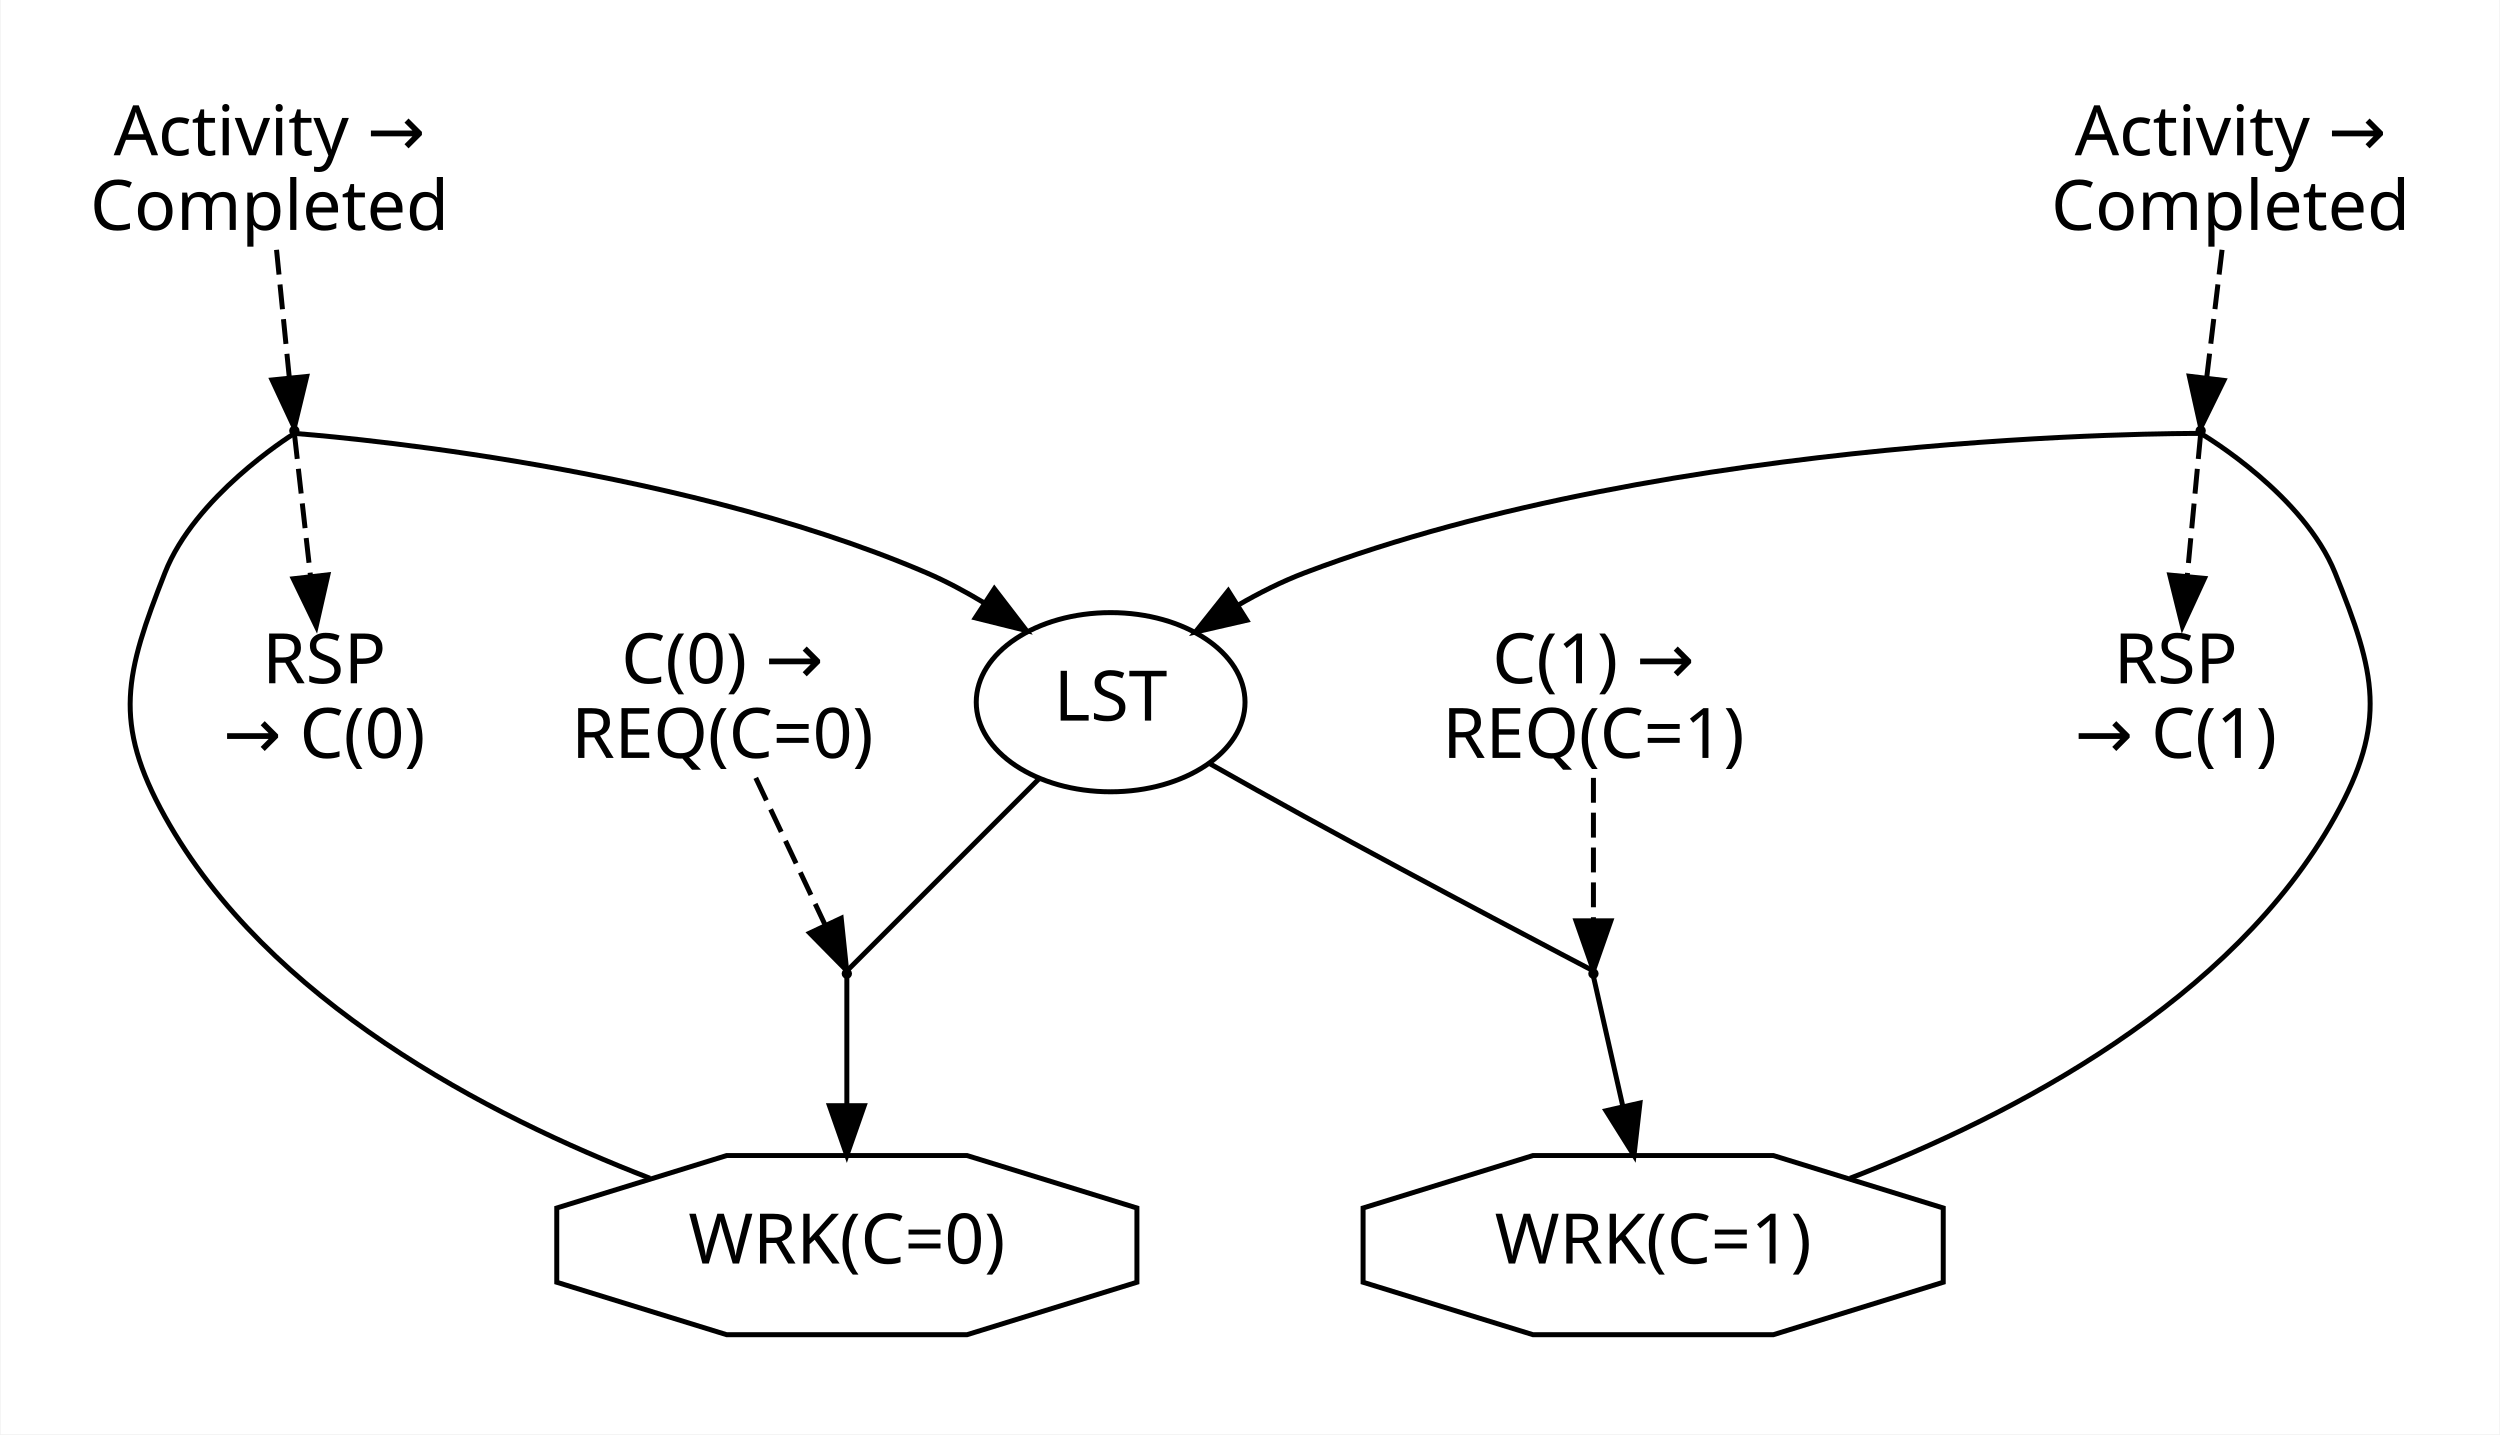
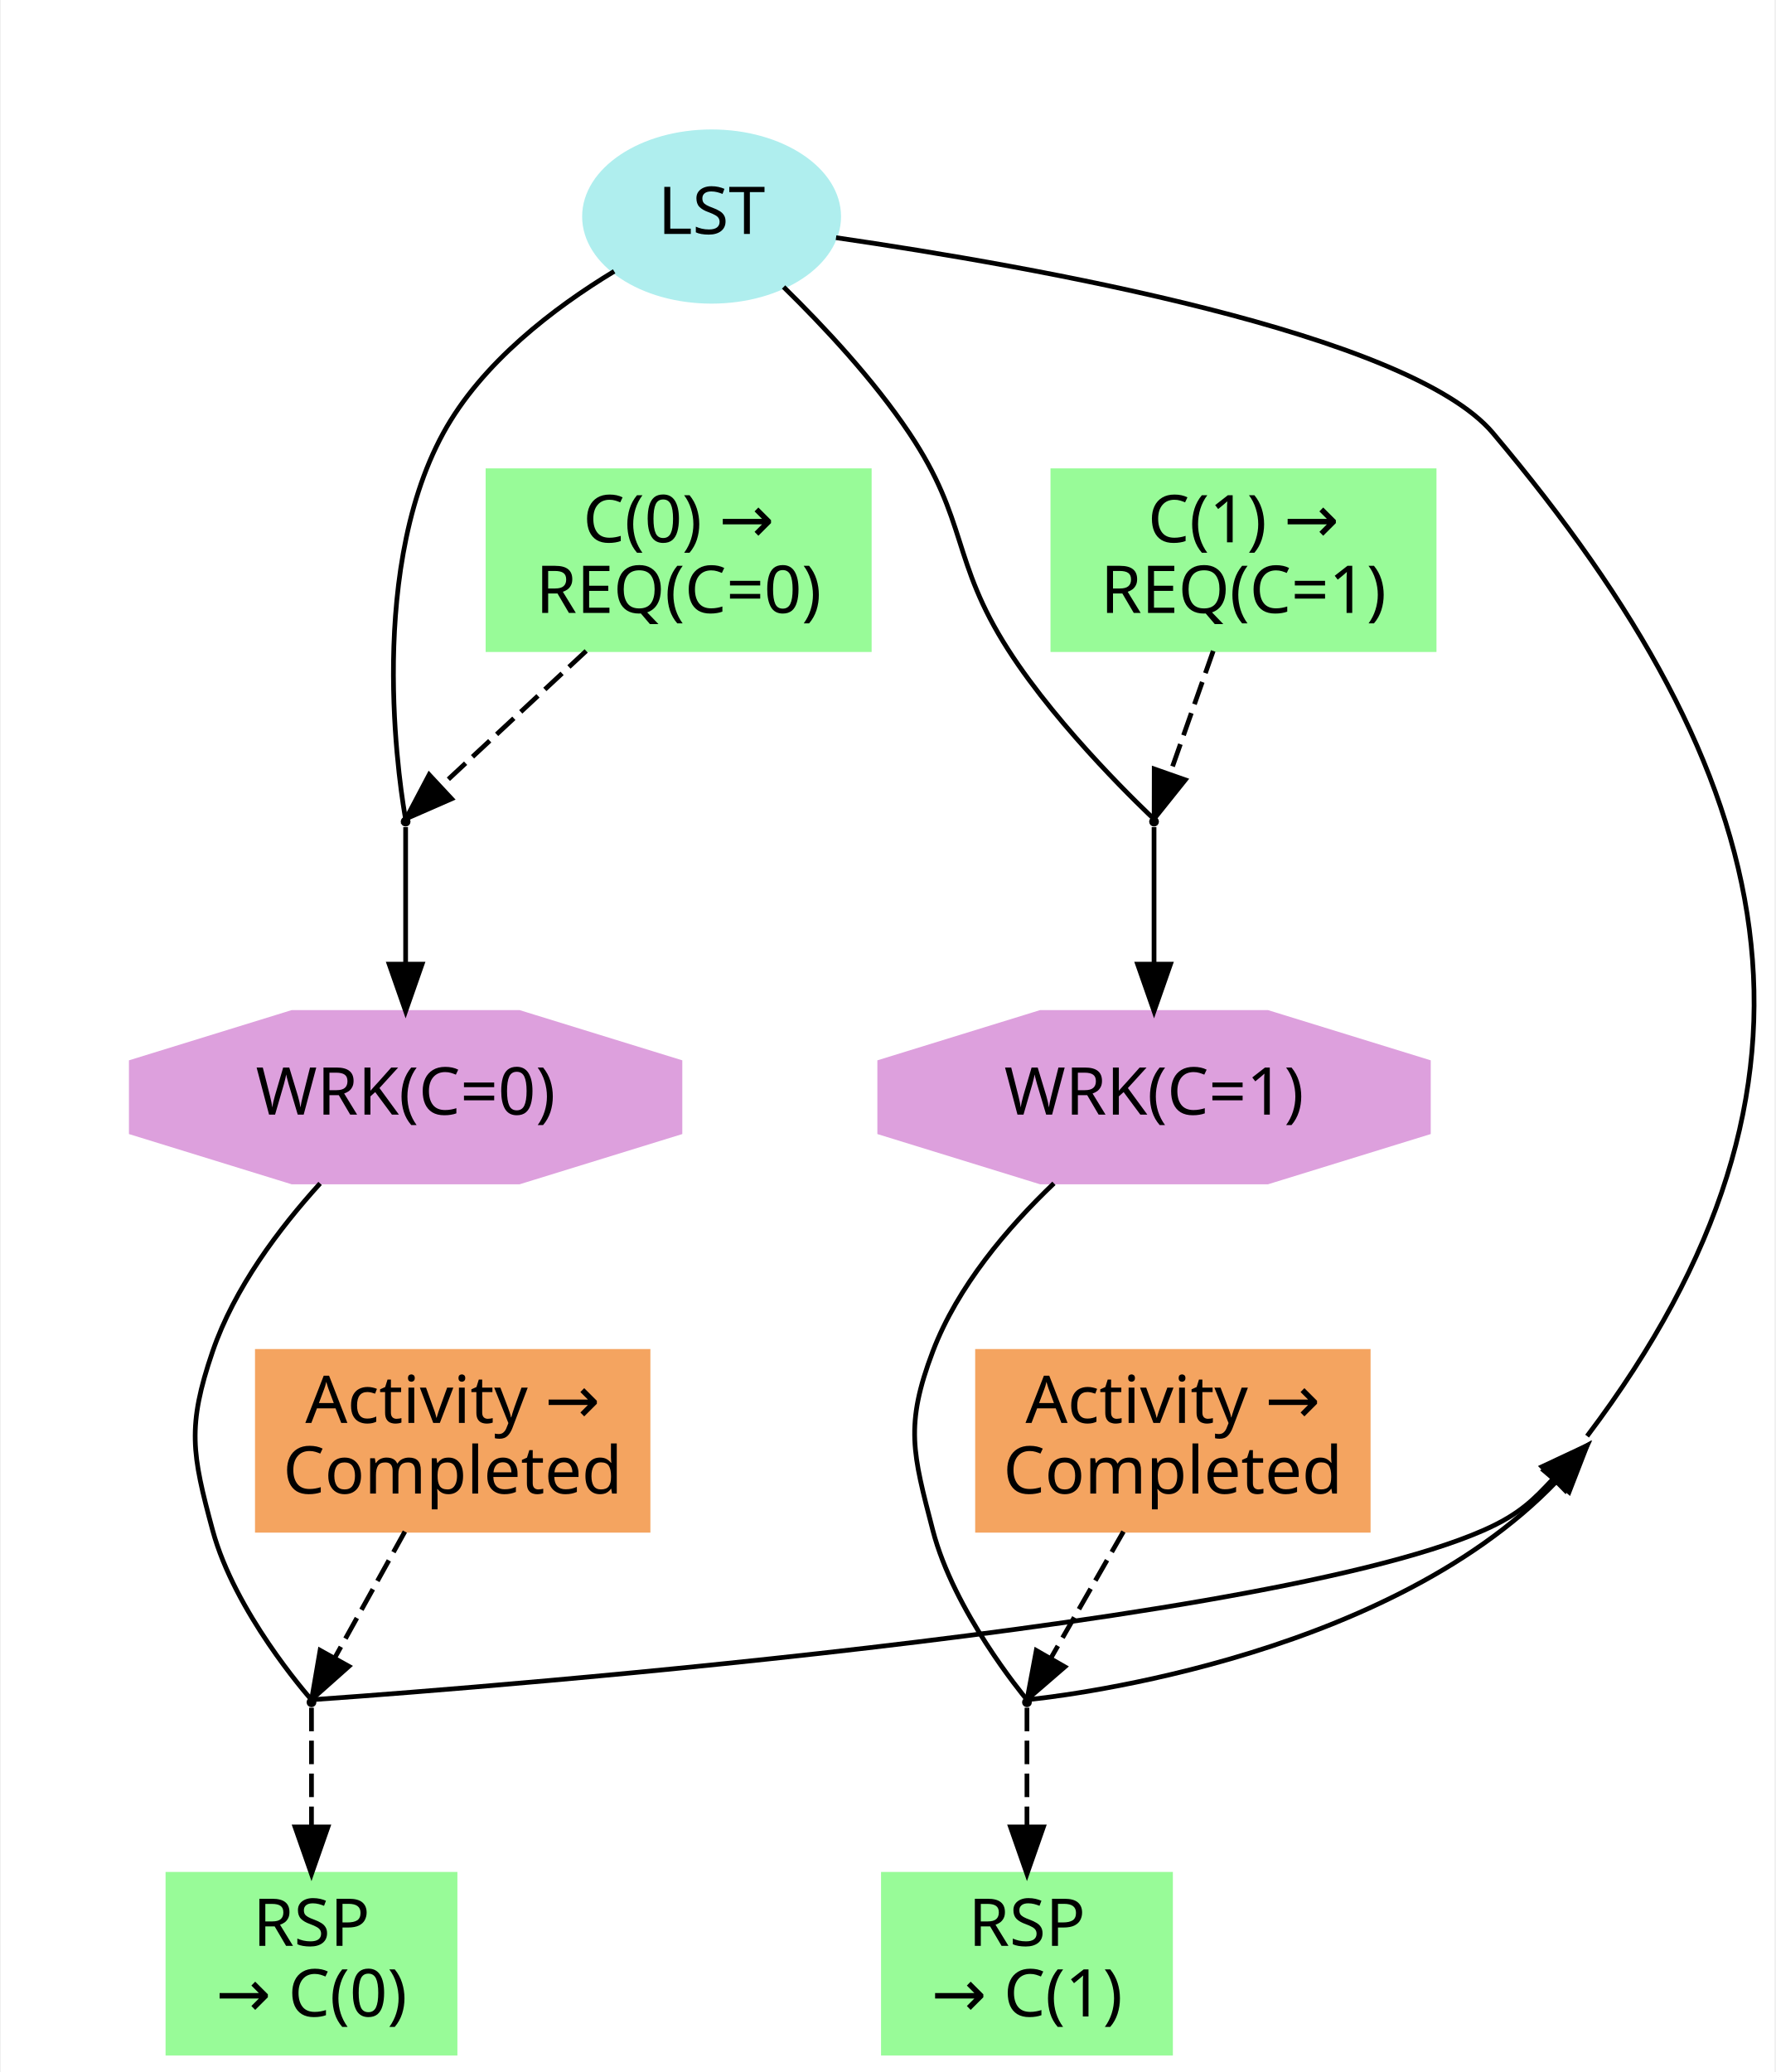
- <svg xmlns="http://www.w3.org/2000/svg" width="502pt" height="288pt" viewBox="0.00 0.00 502.00 288.16">
-   <g id="graph0" class="graph" transform="scale(1 1) rotate(0) translate(4 284.16)">
-     <polygon fill="white" stroke="transparent" points="-4,4 -4,-284.16 498,-284.16 498,4 -4,4" />
+ <svg xmlns="http://www.w3.org/2000/svg" width="377pt" height="440pt" viewBox="0.00 0.00 376.79 440.16">
+   <g id="graph0" class="graph" transform="scale(1 1) rotate(0) translate(4 436.16)">
+     <polygon fill="white" stroke="transparent" points="-4,4 -4,-436.16 372.79,-436.16 372.79,4 -4,4" />
    <g id="clust1" class="cluster">
-       <polygon fill="none" stroke="white" points="100,-8 100,-169.08 254,-169.08 254,-8 100,-8" />
+       <polygon fill="none" stroke="white" points="63,-245.08 63,-424.16 317,-424.16 317,-245.08 63,-245.08" />
    </g>
    <g id="clust2" class="cluster">
-       <polygon fill="none" stroke="white" points="262,-8 262,-166.08 394,-166.08 394,-8 262,-8" />
+       <polygon fill="none" stroke="white" points="71,-253.08 71,-416.16 189,-416.16 189,-253.08 71,-253.08" />
    </g>
    <g id="clust3" class="cluster">
-       <polygon fill="none" stroke="white" points="8,-120.08 8,-272.16 92,-272.16 92,-120.08 8,-120.08" />
+       <polygon fill="none" stroke="white" points="211,-253.08 211,-344.16 309,-344.16 309,-253.08 211,-253.08" />
    </g>
    <g id="clust4" class="cluster">
-       <polygon fill="none" stroke="white" points="402,-120.08 402,-272.16 486,-272.16 486,-120.08 402,-120.08" />
+       <polygon fill="none" stroke="white" points="8,-58 8,-237.08 156,-237.08 156,-58 8,-58" />
+     </g>
+     <g id="clust5" class="cluster">
+       <polygon fill="none" stroke="white" points="16,-66 16,-229.08 148,-229.08 148,-66 16,-66" />
+     </g>
+     <g id="clust6" class="cluster">
+       <polygon fill="none" stroke="white" points="167,-58 167,-237.08 315,-237.08 315,-58 167,-58" />
+     </g>
+     <g id="clust7" class="cluster">
+       <polygon fill="none" stroke="white" points="175,-66 175,-229.08 307,-229.08 307,-66 175,-66" />
    </g>
    <g id="node1" class="node">
-       <ellipse fill="none" stroke="black" cx="219" cy="-143.08" rx="27" ry="18" />
-       <text text-anchor="middle" x="219" y="-139.38" font-family="sans-serif" font-size="14.00">LST</text>
+       <ellipse fill="PaleTurquoise" stroke="PaleTurquoise" cx="147" cy="-390.16" rx="27" ry="18" />
+       <text text-anchor="middle" x="147" y="-386.46" font-family="sans-serif" font-size="14.00">LST</text>
+     </g>
+     <g id="node2" class="node">
+       <ellipse fill="black" stroke="black" cx="82" cy="-261.62" rx="0.54" ry="0.54" />
+     </g>
+     <g id="edge5" class="edge">
+       <path fill="none" stroke="black" d="M126.3,-378.52C113.56,-370.8 98.16,-359.1 90,-344.16 73,-313.03 81.43,-265.26 81.97,-262.3" />
    </g>
    <g id="node3" class="node">
-       <ellipse fill="black" stroke="black" cx="166" cy="-88.54" rx="0.54" ry="0.54" />
+       <polygon fill="PaleGreen" stroke="PaleGreen" points="180.5,-336.16 99.5,-336.16 99.5,-298.16 180.5,-298.16 180.5,-336.16" />
+       <text text-anchor="middle" x="140" y="-320.96" font-family="sans-serif" font-size="14.00">C(0) →</text>
+       <text text-anchor="middle" x="140" y="-305.96" font-family="sans-serif" font-size="14.00">REQ(C=0)</text>
    </g>
-     <g id="edge1" class="edge">
-       <path fill="none" stroke="black" d="M204.52,-127.6C189.32,-112.4 167.42,-90.5 166.07,-89.15" />
+     <g id="node4" class="node">
+       <ellipse fill="black" stroke="black" cx="241" cy="-261.62" rx="0.54" ry="0.54" />
+     </g>
+     <g id="edge8" class="edge">
+       <path fill="none" stroke="black" d="M162.3,-375.19C170.89,-366.78 181.39,-355.53 189,-344.16 201.5,-325.48 197.88,-317.09 210,-298.16 221.03,-280.93 239.78,-263.3 240.94,-262.21" />
+     </g>
+     <g id="node5" class="node">
+       <polygon fill="PaleGreen" stroke="PaleGreen" points="300.5,-336.16 219.5,-336.16 219.5,-298.16 300.5,-298.16 300.5,-336.16" />
+       <text text-anchor="middle" x="260" y="-320.96" font-family="sans-serif" font-size="14.00">C(1) →</text>
+       <text text-anchor="middle" x="260" y="-305.96" font-family="sans-serif" font-size="14.00">REQ(C=1)</text>
    </g>
    <g id="node6" class="node">
-       <ellipse fill="black" stroke="black" cx="316" cy="-88.54" rx="0.54" ry="0.54" />
+       <polygon fill="Plum" stroke="Plum" points="140.28,-195.62 140.28,-210.54 106.14,-221.08 57.86,-221.08 23.72,-210.54 23.72,-195.62 57.86,-185.08 106.14,-185.08 140.28,-195.62" />
+       <text text-anchor="middle" x="82" y="-199.38" font-family="sans-serif" font-size="14.00">WRK(C=0)</text>
    </g>
-     <g id="edge4" class="edge">
-       <path fill="none" stroke="black" d="M238.79,-130.8C244.93,-127.33 251.73,-123.52 258,-120.08 282.82,-106.45 313.98,-90.14 315.91,-89.13" />
+     <g id="edge6" class="edge">
+       <path fill="none" stroke="black" d="M82,-260.46C82,-258.82 82,-244.99 82,-231.44" />
+       <polygon fill="black" stroke="black" points="85.5,-231.34 82,-221.34 78.5,-231.34 85.5,-231.34" />
    </g>
-     <g id="node2" class="node">
-       <polygon fill="none" stroke="black" points="224.28,-26.54 224.28,-41.46 190.14,-52 141.86,-52 107.72,-41.46 107.72,-26.54 141.86,-16 190.14,-16 224.28,-26.54" />
-       <text text-anchor="middle" x="166" y="-30.3" font-family="sans-serif" font-size="14.00">WRK(C=0)</text>
+     <g id="edge7" class="edge">
+       <path fill="none" stroke="black" stroke-dasharray="5,2" d="M120.36,-297.88C109.79,-288.04 97.37,-276.47 89.58,-269.22" />
+       <polygon fill="black" stroke="black" points="91.77,-266.47 82.06,-262.22 87,-271.59 91.77,-266.47" />
+     </g>
+     <g id="node9" class="node">
+       <polygon fill="Plum" stroke="Plum" points="299.28,-195.62 299.28,-210.54 265.14,-221.08 216.86,-221.08 182.72,-210.54 182.72,-195.62 216.86,-185.08 265.14,-185.08 299.28,-195.62" />
+       <text text-anchor="middle" x="241" y="-199.38" font-family="sans-serif" font-size="14.00">WRK(C=1)</text>
+     </g>
+     <g id="edge9" class="edge">
+       <path fill="none" stroke="black" d="M241,-260.46C241,-258.82 241,-244.99 241,-231.44" />
+       <polygon fill="black" stroke="black" points="244.5,-231.34 241,-221.34 237.5,-231.34 244.5,-231.34" />
+     </g>
+     <g id="edge10" class="edge">
+       <path fill="none" stroke="black" stroke-dasharray="5,2" d="M253.57,-297.88C250.48,-289.1 246.91,-278.95 244.36,-271.72" />
+       <polygon fill="black" stroke="black" points="247.64,-270.49 241.02,-262.22 241.04,-272.81 247.64,-270.49" />
+     </g>
+     <g id="node7" class="node">
+       <ellipse fill="black" stroke="black" cx="62" cy="-74.54" rx="0.54" ry="0.54" />
+     </g>
+     <g id="edge11" class="edge">
+       <path fill="none" stroke="black" d="M63.83,-184.76C55.12,-175.18 45.59,-162.51 41,-149.08 35.54,-133.1 36.59,-127.38 41,-111.08 45.68,-93.76 61,-76.21 61.95,-75.13" />
    </g>
    <g id="node8" class="node">
-       <ellipse fill="black" stroke="black" cx="55" cy="-197.62" rx="0.54" ry="0.54" />
+       <polygon fill="SandyBrown" stroke="SandyBrown" points="133.5,-149.08 50.5,-149.08 50.5,-111.08 133.5,-111.08 133.5,-149.08" />
+       <text text-anchor="middle" x="92" y="-133.88" font-family="sans-serif" font-size="14.00">Activity →</text>
+       <text text-anchor="middle" x="92" y="-118.88" font-family="sans-serif" font-size="14.00">Completed</text>
    </g>
-     <g id="edge7" class="edge">
-       <path fill="none" stroke="black" d="M126.46,-47.43C93.81,-60.02 49.62,-83.01 29,-120.08 18.42,-139.11 21.04,-148.81 29,-169.08 35.01,-184.39 53.78,-196.31 54.94,-197.04" />
+     <g id="edge12" class="edge">
+       <path fill="none" stroke="black" d="M62.14,-75.09C68.15,-75.5 260.63,-88.91 311,-111.08 318.77,-114.5 321.73,-117.7 325.73,-121.95" />
+       <polygon fill="black" stroke="black" points="323.41,-124.58 333,-129.08 328.31,-119.58 323.41,-124.58" />
+       <path fill="none" stroke="black" d="M333,-131.08C390.31,-206.99 374.26,-271.4 313,-344.16 295.11,-365.4 215.59,-379.53 173.44,-385.67" />
    </g>
-     <g id="edge2" class="edge">
-       <path fill="none" stroke="black" d="M166,-87.85C166,-86.37 166,-74.32 166,-62.1" />
-       <polygon fill="black" stroke="black" points="169.5,-62.02 166,-52.02 162.5,-62.02 169.5,-62.02" />
+     <g id="node12" class="node">
+       <polygon fill="PaleGreen" stroke="PaleGreen" points="92.5,-38 31.5,-38 31.5,0 92.5,0 92.5,-38" />
+       <text text-anchor="middle" x="62" y="-22.8" font-family="sans-serif" font-size="14.00">RSP</text>
+       <text text-anchor="middle" x="62" y="-7.8" font-family="sans-serif" font-size="14.00">→ C(0)</text>
    </g>
-     <g id="node4" class="node">
-       <text text-anchor="middle" x="141" y="-146.88" font-family="sans-serif" font-size="14.00">C(0) →</text>
-       <text text-anchor="middle" x="141" y="-131.88" font-family="sans-serif" font-size="14.00">REQ(C=0)</text>
+     <g id="edge14" class="edge">
+       <path fill="none" stroke="black" stroke-dasharray="5,2" d="M62,-73.39C62,-71.92 62,-60.18 62,-48.09" />
+       <polygon fill="black" stroke="black" points="65.5,-48.06 62,-38.06 58.5,-48.06 65.5,-48.06" />
    </g>
-     <g id="edge3" class="edge">
-       <path fill="none" stroke="Black" stroke-dasharray="5,2" d="M147.7,-127.88C152.13,-118.49 157.8,-106.46 161.65,-98.3" />
-       <polygon fill="Black" stroke="Black" points="164.87,-99.68 165.97,-89.15 158.54,-96.7 164.87,-99.68" />
+     <g id="edge13" class="edge">
+       <path fill="none" stroke="black" stroke-dasharray="5,2" d="M81.84,-110.8C76.84,-101.79 71.03,-91.33 66.99,-84.06" />
+       <polygon fill="black" stroke="black" points="69.95,-82.18 62.03,-75.14 63.83,-85.58 69.95,-82.18" />
    </g>
-     <g id="node5" class="node">
-       <polygon fill="none" stroke="black" points="386.28,-26.54 386.28,-41.46 352.14,-52 303.86,-52 269.72,-41.46 269.72,-26.54 303.86,-16 352.14,-16 386.28,-26.54" />
-       <text text-anchor="middle" x="328" y="-30.3" font-family="sans-serif" font-size="14.00">WRK(C=1)</text>
+     <g id="node10" class="node">
+       <ellipse fill="black" stroke="black" cx="214" cy="-74.54" rx="0.54" ry="0.54" />
+     </g>
+     <g id="edge15" class="edge">
+       <path fill="none" stroke="black" d="M219.73,-184.78C209.89,-175.39 199.24,-162.88 194,-149.08 188.01,-133.29 189.76,-127.43 194,-111.08 198.45,-93.92 213.05,-76.22 213.96,-75.13" />
    </g>
    <g id="node11" class="node">
-       <ellipse fill="black" stroke="black" cx="438" cy="-197.62" rx="0.54" ry="0.54" />
+       <polygon fill="SandyBrown" stroke="SandyBrown" points="286.5,-149.08 203.5,-149.08 203.5,-111.08 286.5,-111.08 286.5,-149.08" />
+       <text text-anchor="middle" x="245" y="-133.88" font-family="sans-serif" font-size="14.00">Activity →</text>
+       <text text-anchor="middle" x="245" y="-118.88" font-family="sans-serif" font-size="14.00">Completed</text>
    </g>
-     <g id="edge12" class="edge">
-       <path fill="none" stroke="black" d="M367.54,-47.43C400.19,-60.02 444.38,-83.01 465,-120.08 475.58,-139.11 473.15,-148.89 465,-169.08 458.73,-184.61 439.27,-196.33 438.06,-197.05" />
-     </g>
-     <g id="edge5" class="edge">
-       <path fill="none" stroke="black" d="M316.03,-87.85C316.37,-86.37 319.1,-74.32 321.86,-62.1" />
-       <polygon fill="black" stroke="black" points="325.35,-62.55 324.15,-52.02 318.52,-61 325.35,-62.55" />
-     </g>
-     <g id="node7" class="node">
-       <text text-anchor="middle" x="316" y="-146.88" font-family="sans-serif" font-size="14.00">C(1) →</text>
-       <text text-anchor="middle" x="316" y="-131.88" font-family="sans-serif" font-size="14.00">REQ(C=1)</text>
-     </g>
-     <g id="edge6" class="edge">
-       <path fill="none" stroke="Black" stroke-dasharray="5,2" d="M316,-127.88C316,-118.85 316,-107.37 316,-99.25" />
-       <polygon fill="Black" stroke="Black" points="319.5,-99.15 316,-89.15 312.5,-99.15 319.5,-99.15" />
-     </g>
-     <g id="edge8" class="edge">
-       <path fill="none" stroke="black" d="M55.05,-197.08C57.3,-196.91 129.72,-191.53 182,-169.08 185.93,-167.39 189.88,-165.27 193.66,-162.99" />
-       <polygon fill="black" stroke="black" points="195.64,-165.87 202.09,-157.47 191.81,-160.02 195.64,-165.87" />
-     </g>
-     <g id="node10" class="node">
-       <text text-anchor="middle" x="61" y="-146.88" font-family="sans-serif" font-size="14.00">RSP</text>
-       <text text-anchor="middle" x="61" y="-131.88" font-family="sans-serif" font-size="14.00">→ C(0)</text>
-     </g>
-     <g id="edge10" class="edge">
-       <path fill="none" stroke="Black" stroke-dasharray="5,2" d="M55.02,-196.93C55.2,-195.34 56.76,-181.54 58.24,-168.44" />
-       <polygon fill="Black" stroke="Black" points="61.74,-168.67 59.39,-158.34 54.78,-167.88 61.74,-168.67" />
-     </g>
-     <g id="node9" class="node">
-       <text text-anchor="middle" x="50" y="-252.96" font-family="sans-serif" font-size="14.00">Activity →</text>
-       <text text-anchor="middle" x="50" y="-237.96" font-family="sans-serif" font-size="14.00">Completed</text>
-     </g>
-     <g id="edge9" class="edge">
-       <path fill="none" stroke="Black" stroke-dasharray="5,2" d="M51.42,-233.97C52.24,-225.8 53.24,-215.73 53.98,-208.35" />
-       <polygon fill="Black" stroke="Black" points="57.48,-208.52 54.99,-198.22 50.52,-207.82 57.48,-208.52" />
-     </g>
-     <g id="edge13" class="edge">
-       <path fill="none" stroke="black" d="M437.92,-197.08C434.75,-197.09 332.53,-197.32 258,-169.08 253.45,-167.35 248.86,-165.05 244.52,-162.53" />
-       <polygon fill="black" stroke="black" points="246.36,-159.55 236.03,-157.18 242.63,-165.47 246.36,-159.55" />
+     <g id="edge16" class="edge">
+       <path fill="none" stroke="black" d="M214.06,-75.09C216.46,-75.31 289.22,-82.53 326.48,-121.44" />
+       <polygon fill="black" stroke="black" points="323.85,-123.74 333,-129.08 329.17,-119.2 323.85,-123.74" />
    </g>
    <g id="node13" class="node">
-       <text text-anchor="middle" x="433" y="-146.88" font-family="sans-serif" font-size="14.00">RSP</text>
-       <text text-anchor="middle" x="433" y="-131.88" font-family="sans-serif" font-size="14.00">→ C(1)</text>
+       <polygon fill="PaleGreen" stroke="PaleGreen" points="244.5,-38 183.5,-38 183.5,0 244.5,0 244.5,-38" />
+       <text text-anchor="middle" x="214" y="-22.8" font-family="sans-serif" font-size="14.00">RSP</text>
+       <text text-anchor="middle" x="214" y="-7.8" font-family="sans-serif" font-size="14.00">→ C(1)</text>
    </g>
-     <g id="edge15" class="edge">
-       <path fill="none" stroke="Black" stroke-dasharray="5,2" d="M437.99,-196.93C437.84,-195.34 436.53,-181.54 435.3,-168.44" />
-       <polygon fill="Black" stroke="Black" points="438.77,-167.96 434.34,-158.34 431.8,-168.62 438.77,-167.96" />
+     <g id="edge18" class="edge">
+       <path fill="none" stroke="black" stroke-dasharray="5,2" d="M214,-73.39C214,-71.92 214,-60.18 214,-48.09" />
+       <polygon fill="black" stroke="black" points="217.5,-48.06 214,-38.06 210.5,-48.06 217.5,-48.06" />
    </g>
-     <g id="node12" class="node">
-       <text text-anchor="middle" x="444" y="-252.96" font-family="sans-serif" font-size="14.00">Activity →</text>
-       <text text-anchor="middle" x="444" y="-237.96" font-family="sans-serif" font-size="14.00">Completed</text>
-     </g>
-     <g id="edge14" class="edge">
-       <path fill="none" stroke="Black" stroke-dasharray="5,2" d="M442.3,-233.97C441.32,-225.8 440.11,-215.73 439.22,-208.35" />
-       <polygon fill="Black" stroke="Black" points="442.67,-207.73 438.01,-198.22 435.72,-208.57 442.67,-207.73" />
+     <g id="edge17" class="edge">
+       <path fill="none" stroke="black" stroke-dasharray="5,2" d="M234.5,-110.8C229.33,-101.79 223.33,-91.33 219.16,-84.06" />
+       <polygon fill="black" stroke="black" points="222.05,-82.07 214.03,-75.14 215.98,-85.55 222.05,-82.07" />
    </g>
  </g>
</svg>
